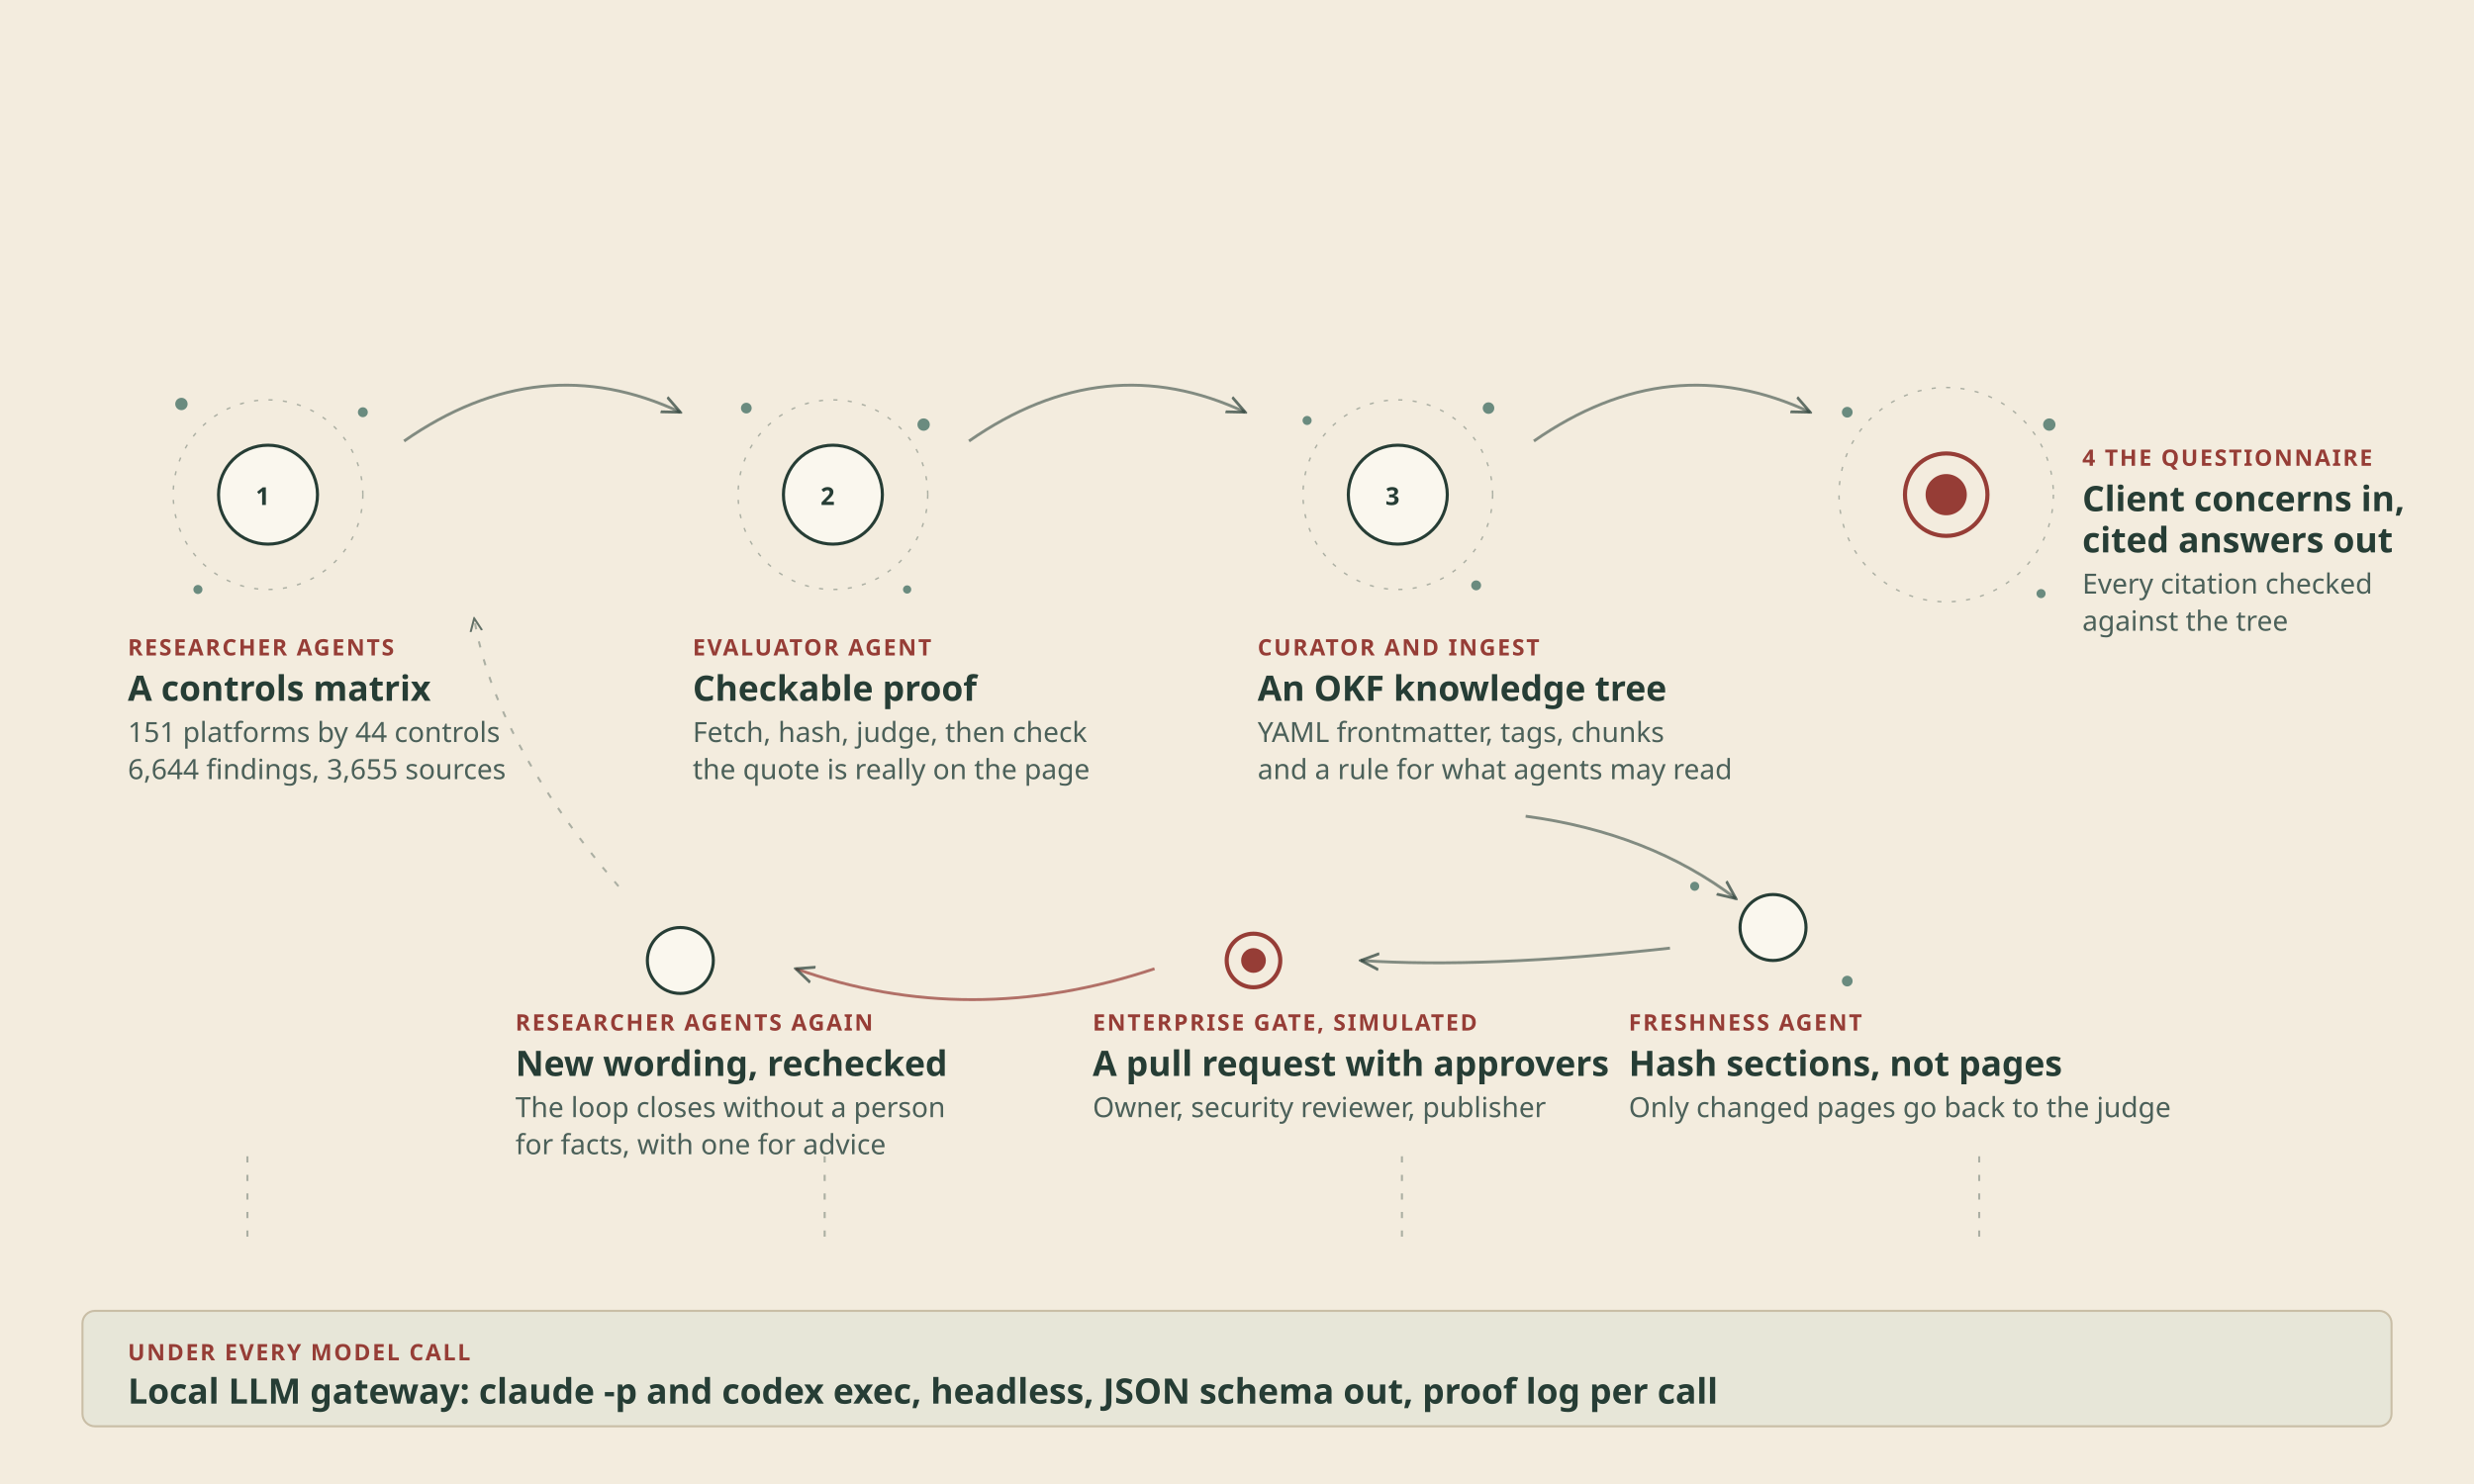
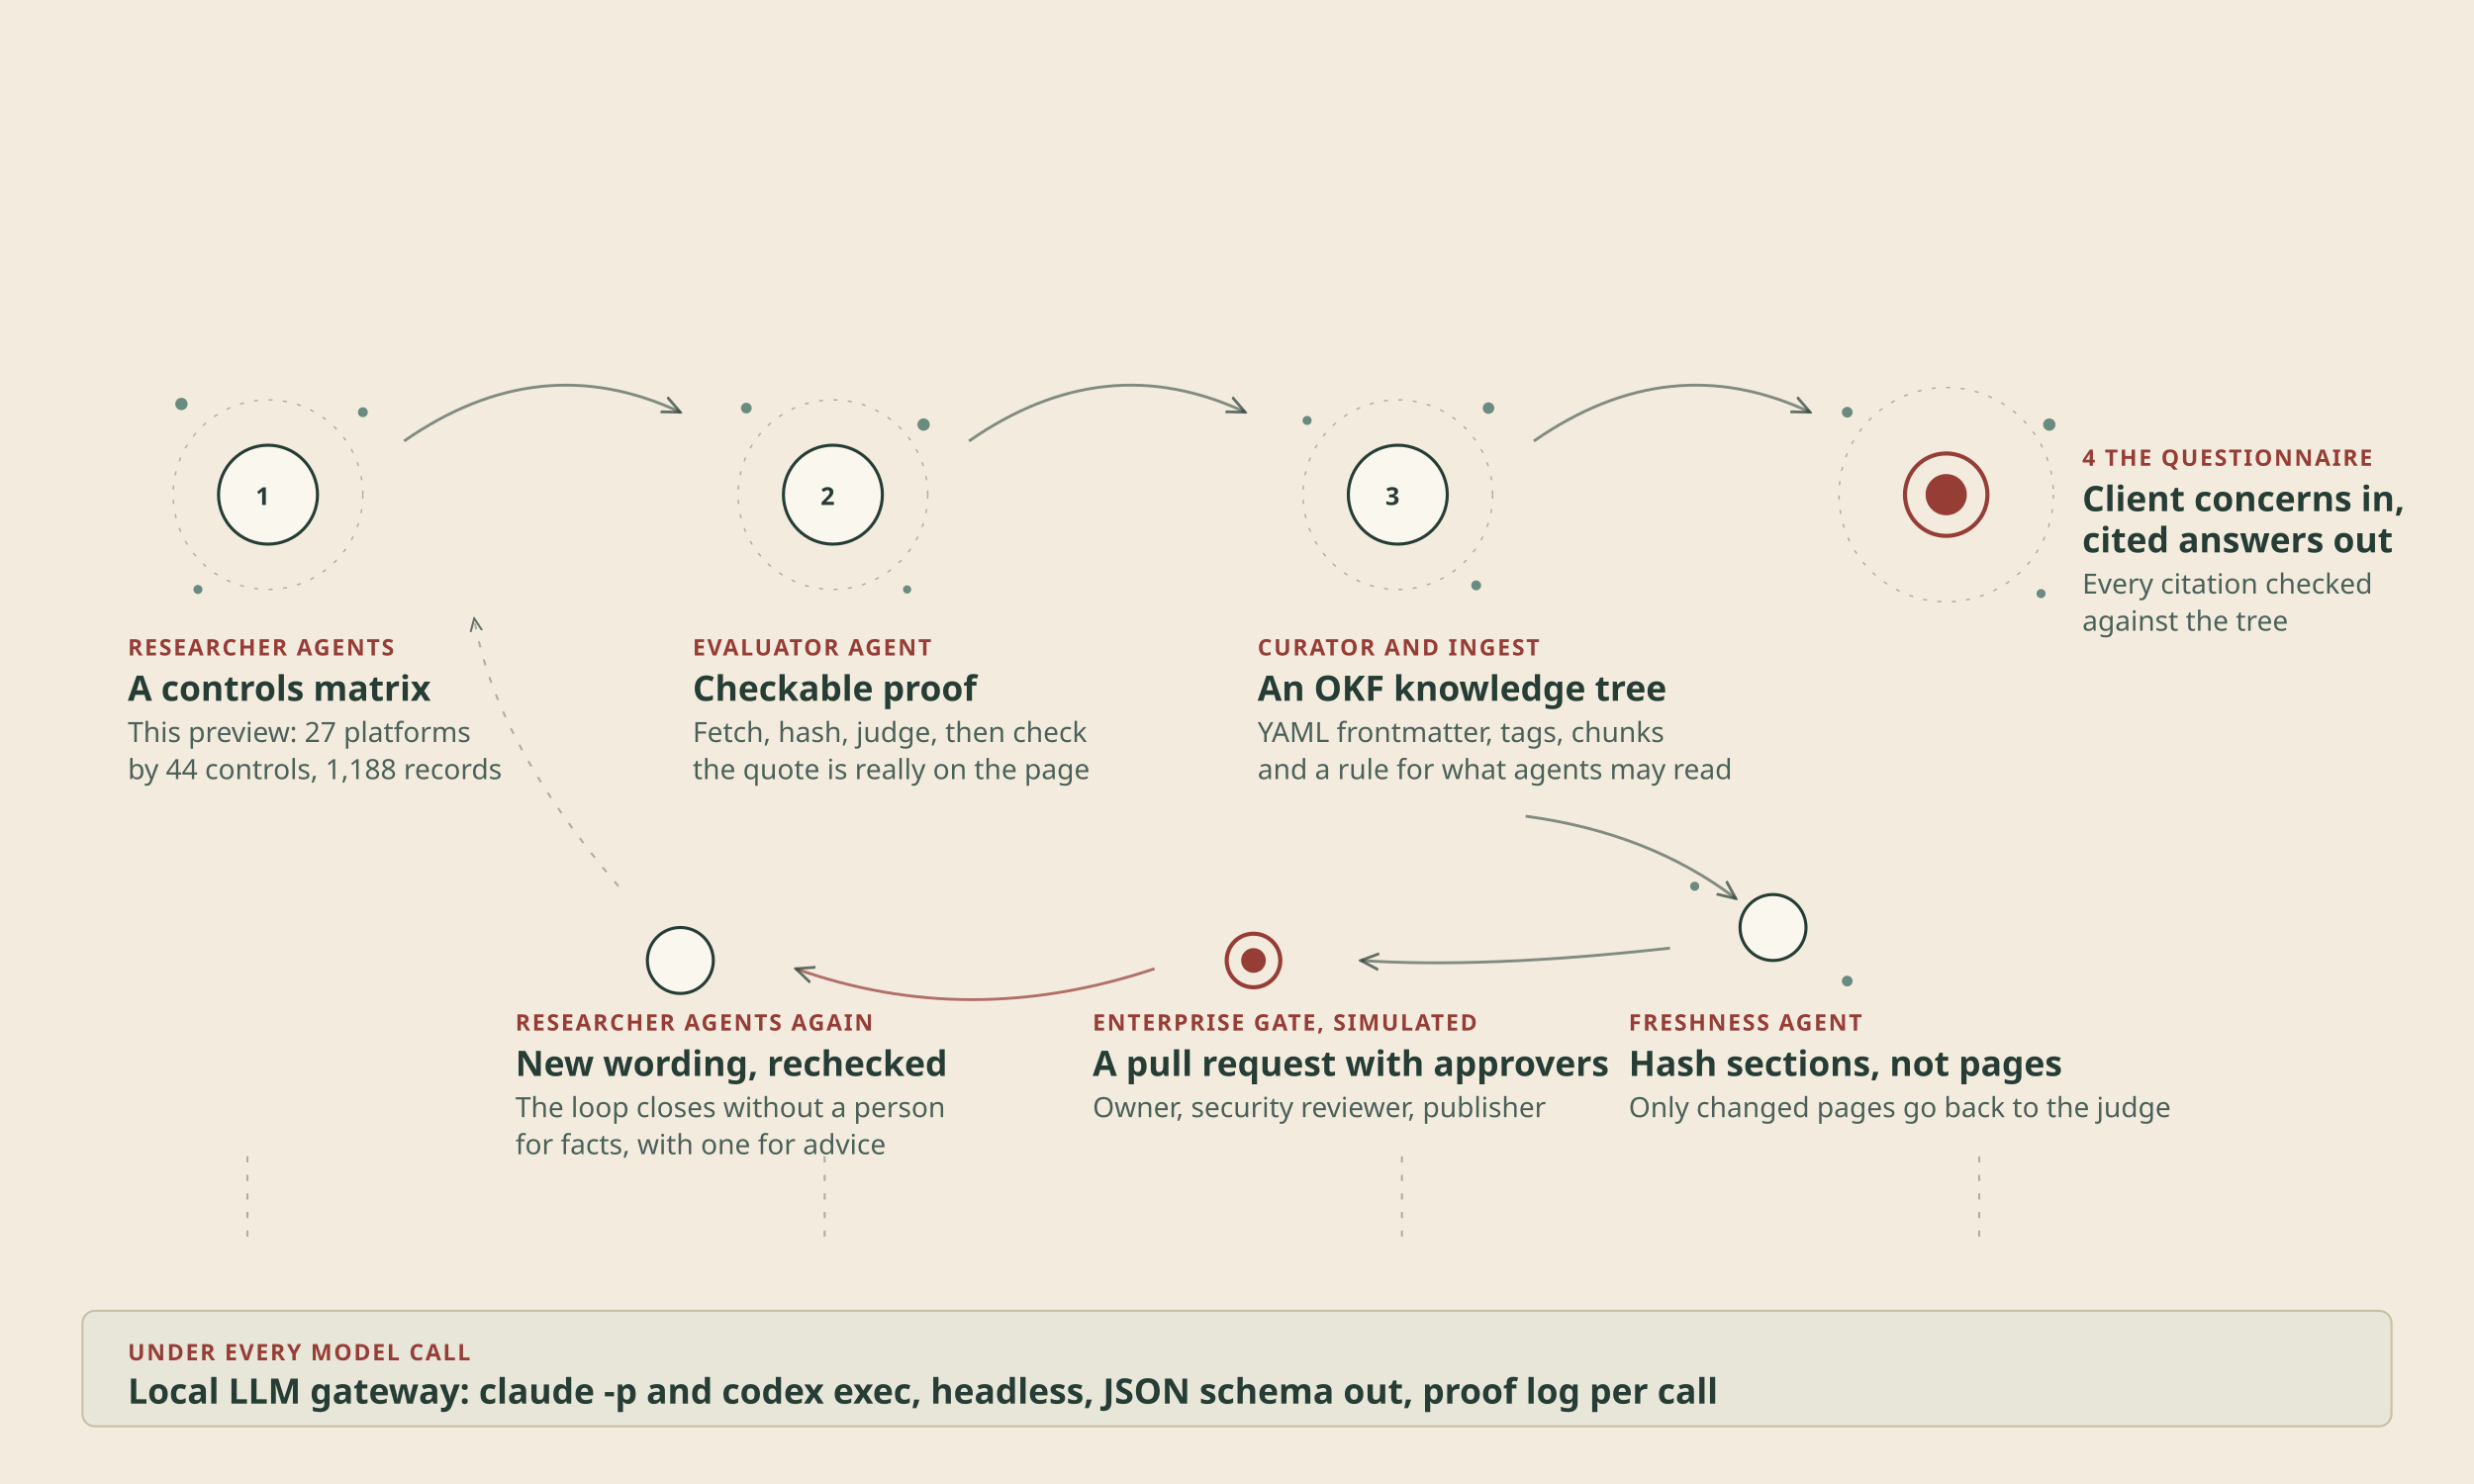
<svg xmlns="http://www.w3.org/2000/svg" viewBox="0 0 1200 720" role="img" aria-labelledby="t d">
  <defs>
    <marker id="arrow" viewBox="0 0 10 10" refX="9" refY="5" markerWidth="7" markerHeight="7" orient="auto-start-reverse">
      <path d="M0 1L9 5L0 9" fill="none" stroke="#263d35" stroke-width="1.4" stroke-opacity=".7" />
    </marker>
    <style>
      .edge { fill:none; stroke:#263d35; stroke-width:1.4; stroke-opacity:.55; }
      .edge-soft { fill:none; stroke:#263d35; stroke-width:1; stroke-opacity:.35; stroke-dasharray:3 6; }
      .edge-red { fill:none; stroke:#963d36; stroke-width:1.4; stroke-opacity:.7; }
      .orbit { fill:none; stroke:#263d35; stroke-width:.7; stroke-opacity:.35; stroke-dasharray:2 5; }
      .hub { fill:#faf7ee; stroke:#263d35; stroke-width:1.5; }
      .ring { fill:none; stroke:#963d36; stroke-width:2; }
      .core { fill:#963d36; }
      .dot { fill:#3d6b5f; fill-opacity:.75; }
      .label { font:600 17px 'Schibsted Grotesk', system-ui, sans-serif; fill:#263d35; }
      .sub { font:400 13.5px 'Schibsted Grotesk', system-ui, sans-serif; fill:#4b6059; }
      .tag { font:600 11px 'Schibsted Grotesk', system-ui, sans-serif; fill:#963d36; letter-spacing:.08em; }
      .num { font:600 12px 'Schibsted Grotesk', system-ui, sans-serif; fill:#faf7ee; }
      .band { fill:#dce2d3; fill-opacity:.55; stroke:#c9bea6; }
    </style>
  </defs>
  <rect width="1200" height="720" fill="#f3ecde" />
  <rect class="band" x="40" y="636" width="1120" height="56" rx="6" />
  <text class="tag" x="62" y="660">UNDER EVERY MODEL CALL</text>
  <text class="label" x="62" y="681">Local LLM gateway: claude -p and codex exec, headless, JSON schema out, proof log per call</text>
  <path class="edge" marker-end="url(#arrow)" d="M196 214Q262 168 330 200" />
  <path class="edge" marker-end="url(#arrow)" d="M470 214Q536 168 604 200" />
  <path class="edge" marker-end="url(#arrow)" d="M744 214Q810 168 878 200" />
  <path class="edge" marker-end="url(#arrow)" d="M740 396Q800 404 842 436" />
  <path class="edge-red" marker-end="url(#arrow)" d="M560 470Q470 500 386 470" />
  <path class="edge" marker-end="url(#arrow)" d="M810 460Q720 470 660 466" />
  <path class="edge-soft" marker-end="url(#arrow)" d="M300 430Q240 360 230 300" />
  <path class="edge-soft" d="M120 600L120 560M400 600L400 560M680 600L680 560M960 600L960 560" />
  <circle class="orbit" cx="130" cy="240" r="46" />
  <circle class="hub" cx="130" cy="240" r="24" />
  <text class="num" x="124" y="245" style="fill:#263d35">1</text>
  <circle class="dot" cx="88" cy="196" r="3" />
  <circle class="dot" cx="176" cy="200" r="2.4" />
  <circle class="dot" cx="96" cy="286" r="2.2" />
  <text class="tag" x="62" y="318">RESEARCHER AGENTS</text>
  <text class="label" x="62" y="340">A controls matrix</text>
-   <text class="sub" x="62" y="360">151 platforms by 44 controls</text>
-   <text class="sub" x="62" y="378">6,644 findings, 3,655 sources</text>
+   <text class="sub" x="62" y="360">This preview: 27 platforms</text>
+   <text class="sub" x="62" y="378">by 44 controls, 1,188 records</text>
  <circle class="orbit" cx="404" cy="240" r="46" />
  <circle class="hub" cx="404" cy="240" r="24" />
  <text class="num" x="398" y="245" style="fill:#263d35">2</text>
  <circle class="dot" cx="362" cy="198" r="2.6" />
  <circle class="dot" cx="448" cy="206" r="3" />
  <circle class="dot" cx="440" cy="286" r="2" />
  <text class="tag" x="336" y="318">EVALUATOR AGENT</text>
  <text class="label" x="336" y="340">Checkable proof</text>
  <text class="sub" x="336" y="360">Fetch, hash, judge, then check</text>
  <text class="sub" x="336" y="378">the quote is really on the page</text>
  <circle class="orbit" cx="678" cy="240" r="46" />
  <circle class="hub" cx="678" cy="240" r="24" />
  <text class="num" x="672" y="245" style="fill:#263d35">3</text>
  <circle class="dot" cx="634" cy="204" r="2.2" />
  <circle class="dot" cx="722" cy="198" r="2.8" />
  <circle class="dot" cx="716" cy="284" r="2.4" />
  <text class="tag" x="610" y="318">CURATOR AND INGEST</text>
  <text class="label" x="610" y="340">An OKF knowledge tree</text>
  <text class="sub" x="610" y="360">YAML frontmatter, tags, chunks</text>
  <text class="sub" x="610" y="378">and a rule for what agents may read</text>
  <circle class="orbit" cx="944" cy="240" r="52" />
  <circle class="ring" cx="944" cy="240" r="20" />
  <circle class="core" cx="944" cy="240" r="10" />
  <circle class="dot" cx="896" cy="200" r="2.6" />
  <circle class="dot" cx="994" cy="206" r="3" />
  <circle class="dot" cx="990" cy="288" r="2.2" />
  <text class="tag" x="1010" y="226">4 THE QUESTIONNAIRE</text>
  <text class="label" x="1010" y="248">Client concerns in,</text>
  <text class="label" x="1010" y="268">cited answers out</text>
  <text class="sub" x="1010" y="288">Every citation checked</text>
  <text class="sub" x="1010" y="306">against the tree</text>
  <circle class="hub" cx="860" cy="450" r="16" />
  <circle class="dot" cx="822" cy="430" r="2.2" />
  <circle class="dot" cx="896" cy="476" r="2.6" />
  <text class="tag" x="790" y="500">FRESHNESS AGENT</text>
  <text class="label" x="790" y="522">Hash sections, not pages</text>
  <text class="sub" x="790" y="542">Only changed pages go back to the judge</text>
  <circle class="ring" cx="608" cy="466" r="13" />
  <circle class="core" cx="608" cy="466" r="6" />
  <text class="tag" x="530" y="500">ENTERPRISE GATE, SIMULATED</text>
  <text class="label" x="530" y="522">A pull request with approvers</text>
  <text class="sub" x="530" y="542">Owner, security reviewer, publisher</text>
  <circle class="hub" cx="330" cy="466" r="16" />
  <text class="tag" x="250" y="500">RESEARCHER AGENTS AGAIN</text>
  <text class="label" x="250" y="522">New wording, rechecked</text>
  <text class="sub" x="250" y="542">The loop closes without a person</text>
  <text class="sub" x="250" y="560">for facts, with one for advice</text>
</svg>
